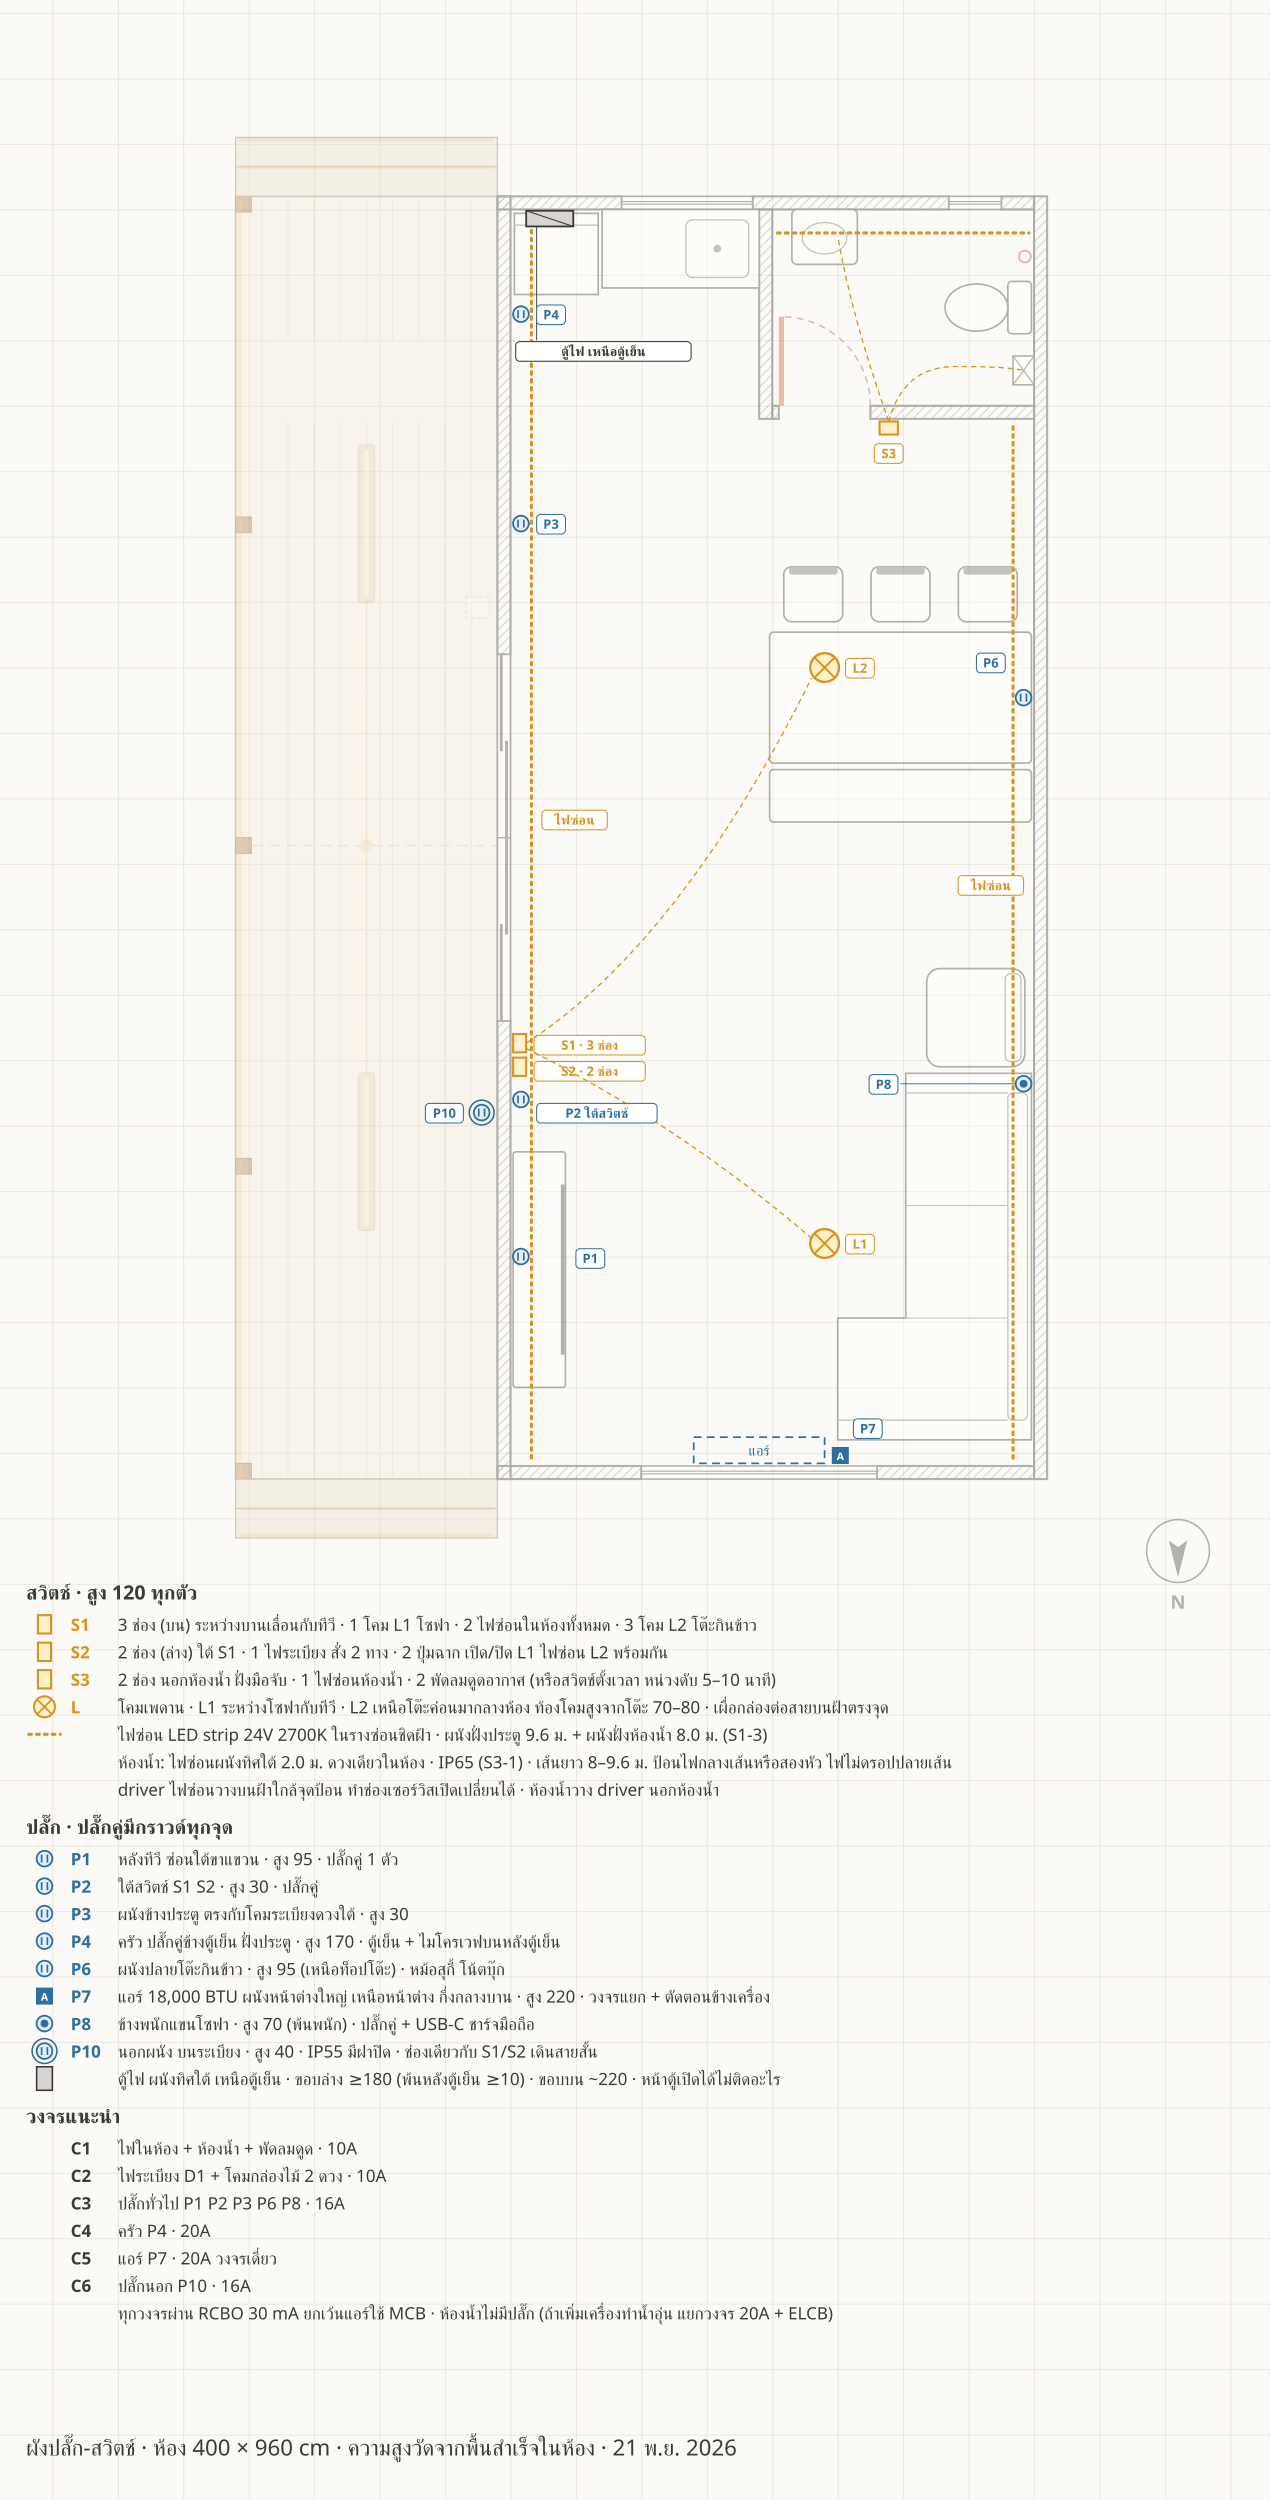
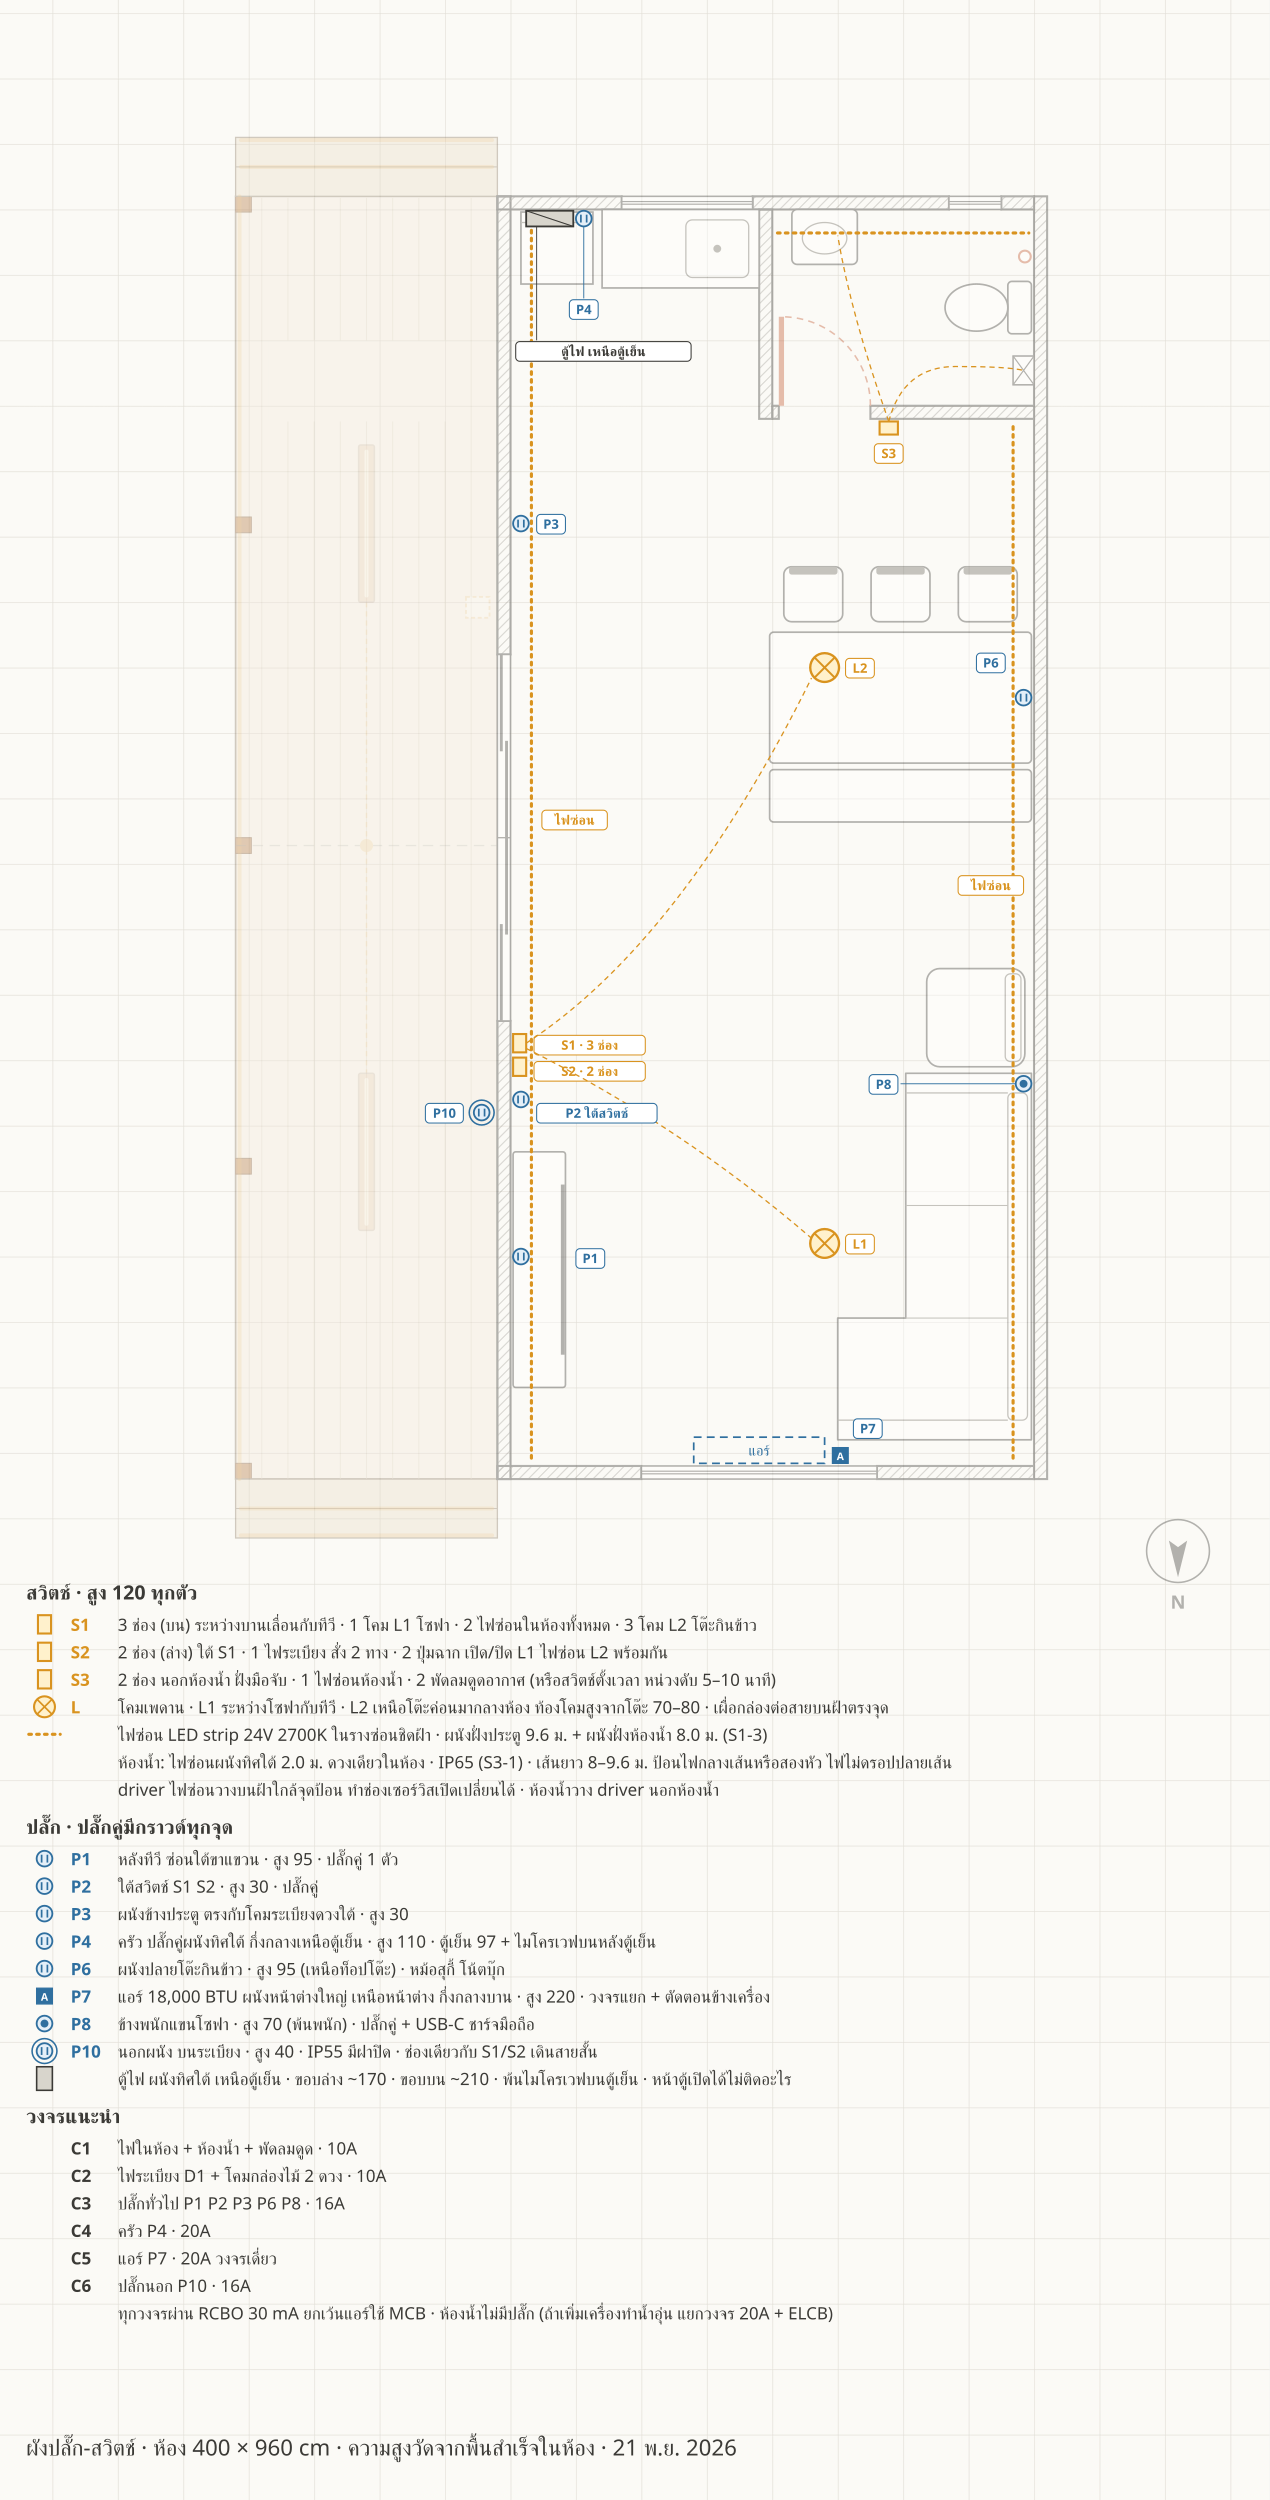
<svg xmlns="http://www.w3.org/2000/svg" viewBox="-390 -160 970 1910" width="970" height="1910" font-family="Leelawadee UI, Tahoma, sans-serif">
  <defs>
    <pattern id="grid" width="50" height="50" patternUnits="userSpaceOnUse" x="0" y="0">
      <path d="M50 0H0V50" fill="none" stroke="#e3e0d8" stroke-width="1" />
    </pattern>
    <pattern id="hatch" width="5" height="5" patternUnits="userSpaceOnUse" patternTransform="rotate(45)">
      <line x1="0" y1="0" x2="0" y2="5" stroke="#6d6a62" stroke-width="1" />
    </pattern>
  </defs>
  <rect x="-390" y="-160" width="970" height="1910" fill="#fbfaf6" />
  <rect x="-390" y="-160" width="970" height="1910" fill="url(#grid)" />
  <g opacity="0.38">
    <rect x="-210" y="-10" width="200" height="980" fill="#f1e8da" stroke="#8a7a64" stroke-width="1.3" />
    <line x1="-190" y1="-10" x2="-190" y2="970" stroke="#ddd0bc" stroke-width="0.8" />
    <line x1="-170" y1="-10" x2="-170" y2="970" stroke="#ddd0bc" stroke-width="0.8" />
    <line x1="-150" y1="-10" x2="-150" y2="970" stroke="#ddd0bc" stroke-width="0.8" />
    <line x1="-130" y1="-10" x2="-130" y2="970" stroke="#ddd0bc" stroke-width="0.8" />
    <line x1="-110" y1="-10" x2="-110" y2="970" stroke="#ddd0bc" stroke-width="0.8" />
    <line x1="-90" y1="-10" x2="-90" y2="970" stroke="#ddd0bc" stroke-width="0.8" />
    <line x1="-70" y1="-10" x2="-70" y2="970" stroke="#ddd0bc" stroke-width="0.8" />
    <line x1="-50" y1="-10" x2="-50" y2="970" stroke="#ddd0bc" stroke-width="0.8" />
    <line x1="-30" y1="-10" x2="-30" y2="970" stroke="#ddd0bc" stroke-width="0.8" />
    <rect x="-210" y="-10" width="12" height="12" fill="#b47a45" stroke="#7d5430" stroke-width="0.8" />
    <rect x="-210" y="235" width="12" height="12" fill="#b47a45" stroke="#7d5430" stroke-width="0.8" />
    <rect x="-210" y="480" width="12" height="12" fill="#b47a45" stroke="#7d5430" stroke-width="0.8" />
    <rect x="-210" y="725" width="12" height="12" fill="#b47a45" stroke="#7d5430" stroke-width="0.8" />
    <rect x="-210" y="958" width="12" height="12" fill="#b47a45" stroke="#7d5430" stroke-width="0.8" />
    <rect x="-210" y="-55" width="200" height="45" fill="#e8dcc8" stroke="#8a7a64" stroke-width="1" />
    <rect x="-210" y="970" width="200" height="45" fill="#e8dcc8" stroke="#8a7a64" stroke-width="1" />
    <line x1="-210" y1="-32.5" x2="-10" y2="-32.5" stroke="#8a7a64" stroke-width="0.8" />
    <line x1="-210" y1="992.5" x2="-10" y2="992.5" stroke="#8a7a64" stroke-width="0.8" />
    <rect x="-185" y="100" width="150" height="62" fill="#f1e8da" />
    <g opacity="0.3">
      <line x1="-207" y1="-10" x2="-207" y2="970" stroke="#d9931f" stroke-width="3" stroke-linecap="round" />
      <line x1="-206" y1="-32.5" x2="-14" y2="-32.5" stroke="#d9931f" stroke-width="3" stroke-linecap="round" />
      <line x1="-206" y1="-53" x2="-14" y2="-53" stroke="#d9931f" stroke-width="3" stroke-linecap="round" />
      <line x1="-206" y1="992.5" x2="-14" y2="992.5" stroke="#d9931f" stroke-width="3" stroke-linecap="round" />
      <line x1="-206" y1="1013" x2="-14" y2="1013" stroke="#d9931f" stroke-width="3" stroke-linecap="round" />
      <line x1="-210" y1="486" x2="-10" y2="486" stroke="#6d6a62" stroke-width="1" stroke-dasharray="8 5" />
      <line x1="-110" y1="300" x2="-110" y2="660" stroke="#d9931f" stroke-width="1.2" stroke-dasharray="4 3" />
      <rect x="-116" y="180" width="12" height="120" rx="1.5" fill="#c98b52" stroke="#7d5430" stroke-width="1.2" />
      <line x1="-110" y1="185" x2="-110" y2="295" stroke="#fff1cc" stroke-width="3" stroke-linecap="round" />
      <rect x="-116" y="660" width="12" height="120" rx="1.5" fill="#c98b52" stroke="#7d5430" stroke-width="1.2" />
      <line x1="-110" y1="665" x2="-110" y2="775" stroke="#fff1cc" stroke-width="3" stroke-linecap="round" />
      <circle cx="-110" cy="486" r="5" fill="#d9931f" />
      <rect x="-34" y="296" width="18" height="16" fill="#fff" stroke="#d9931f" stroke-width="1.4" stroke-dasharray="3 2" />
    </g>
    <rect x="-10" y="-10" width="10" height="350" fill="url(#hatch)" stroke="#3b3a36" stroke-width="1.6" />
    <rect x="-10" y="620" width="10" height="350" fill="url(#hatch)" stroke="#3b3a36" stroke-width="1.6" />
    <rect x="400" y="-10" width="10" height="980" fill="url(#hatch)" stroke="#3b3a36" stroke-width="1.6" />
    <rect x="-10" y="-10" width="95" height="10" fill="url(#hatch)" stroke="#3b3a36" stroke-width="1.6" />
    <rect x="185" y="-10" width="150" height="10" fill="url(#hatch)" stroke="#3b3a36" stroke-width="1.6" />
    <rect x="375" y="-10" width="25" height="10" fill="url(#hatch)" stroke="#3b3a36" stroke-width="1.6" />
    <rect x="-10" y="960" width="110" height="10" fill="url(#hatch)" stroke="#3b3a36" stroke-width="1.6" />
    <rect x="280" y="960" width="120" height="10" fill="url(#hatch)" stroke="#3b3a36" stroke-width="1.6" />
    <rect x="85" y="-10" width="100" height="10" fill="#fff" stroke="#3b3a36" stroke-width="1.2" />
    <g stroke="#3b3a36" stroke-width="0.9">
      <line x1="85" y1="-6" x2="185" y2="-6" />
      <line x1="85" y1="-4" x2="185" y2="-4" />
    </g>
    <rect x="335" y="-10" width="40" height="10" fill="#fff" stroke="#3b3a36" stroke-width="1.2" />
    <g stroke="#3b3a36" stroke-width="0.9">
      <line x1="335" y1="-6" x2="375" y2="-6" />
      <line x1="335" y1="-4" x2="375" y2="-4" />
    </g>
    <rect x="100" y="960" width="180" height="10" fill="#fff" stroke="#3b3a36" stroke-width="1.2" />
    <g stroke="#3b3a36" stroke-width="0.9">
      <line x1="100" y1="964" x2="280" y2="964" />
      <line x1="100" y1="966" x2="280" y2="966" />
    </g>
    <rect x="-10" y="340" width="10" height="280" fill="#fff" stroke="#3b3a36" stroke-width="1.2" />
    <g stroke="#3b3a36" stroke-width="2.2">
      <line x1="-7" y1="340" x2="-7" y2="414" />
      <line x1="-7" y1="546" x2="-7" y2="620" />
      <line x1="-3" y1="406" x2="-3" y2="480" />
      <line x1="-3" y1="480" x2="-3" y2="554" />
    </g>
    <line x1="-10" y1="480" x2="0" y2="480" stroke="#3b3a36" stroke-width="1" />
    <rect x="190" y="0" width="10" height="160" fill="url(#hatch)" stroke="#3b3a36" stroke-width="1.6" />
    <rect x="200" y="150" width="5" height="10" fill="url(#hatch)" stroke="#3b3a36" stroke-width="1.6" />
    <rect x="275" y="150" width="125" height="10" fill="url(#hatch)" stroke="#3b3a36" stroke-width="1.6" />
    <rect x="205" y="82" width="4" height="68" fill="#c0562f" />
    <path d="M275 150 A68 68 0 0 0 207 82" fill="none" stroke="#c0562f" stroke-width="1.2" stroke-dasharray="5 4" />
-     <rect x="3" y="3" width="64" height="62" fill="#fff" stroke="#3b3a36" stroke-width="1.3" />
-     <line x1="3" y1="12" x2="67" y2="12" stroke="#6d6a62" stroke-width="1" />
+     <rect x="8" y="2" width="55" height="55" fill="#fff" stroke="#3b3a36" stroke-width="1.3" />
+     <line x1="8" y1="10" x2="63" y2="10" stroke="#6d6a62" stroke-width="1" />
    <rect x="70" y="0" width="120" height="60" fill="#fff" stroke="#3b3a36" stroke-width="1.3" />
    <rect x="134" y="8" width="48" height="44" rx="5" fill="none" stroke="#6d6a62" stroke-width="1" />
    <circle cx="158" cy="30" r="3" fill="#6d6a62" />
    <rect x="215" y="0" width="50" height="42" rx="4" fill="#fff" stroke="#3b3a36" stroke-width="1.3" />
    <ellipse cx="240" cy="22" rx="17" ry="12" fill="none" stroke="#6d6a62" stroke-width="1" />
    <rect x="380" y="55" width="18" height="40" rx="3" fill="#fff" stroke="#3b3a36" stroke-width="1.3" />
    <ellipse cx="356" cy="75" rx="24" ry="18" fill="#fff" stroke="#3b3a36" stroke-width="1.3" />
    <circle cx="393" cy="36" r="4.5" fill="#fff" stroke="#c0562f" stroke-width="1.6" />
    <rect x="384" y="112" width="16" height="22" fill="#fff" stroke="#3b3a36" stroke-width="1.2" />
    <path d="M384 112 L400 134 M400 112 L384 134" stroke="#3b3a36" stroke-width="0.9" />
    <rect x="208.833" y="273" width="45" height="42" rx="6" fill="#fff" stroke="#3b3a36" stroke-width="1.3" />
    <rect x="212.833" y="273" width="37" height="6" rx="2" fill="#6d6a62" />
    <rect x="275.5" y="273" width="45" height="42" rx="6" fill="#fff" stroke="#3b3a36" stroke-width="1.3" />
    <rect x="279.5" y="273" width="37" height="6" rx="2" fill="#6d6a62" />
    <rect x="342.167" y="273" width="45" height="42" rx="6" fill="#fff" stroke="#3b3a36" stroke-width="1.3" />
    <rect x="346.167" y="273" width="37" height="6" rx="2" fill="#6d6a62" />
    <rect x="198" y="323" width="200" height="100" rx="3" fill="#fff" stroke="#3b3a36" stroke-width="1.3" />
    <rect x="198" y="428" width="200" height="40" rx="3" fill="#fff" stroke="#3b3a36" stroke-width="1.3" />
    <rect x="318" y="580" width="75" height="75" rx="10" fill="#fff" stroke="#3b3a36" stroke-width="1.3" />
    <rect x="378" y="584" width="12" height="67" rx="4" fill="none" stroke="#6d6a62" stroke-width="1" />
    <path d="M302 660 H398 V940 H250 V847 H302 Z" stroke-linejoin="round" fill="#fff" stroke="#3b3a36" stroke-width="1.3" />
    <rect x="380" y="675" width="15" height="250" rx="4" fill="none" stroke="#6d6a62" stroke-width="1" />
    <line x1="302" y1="675" x2="380" y2="675" stroke="#6d6a62" stroke-width="1" />
    <line x1="250" y1="925" x2="380" y2="925" stroke="#6d6a62" stroke-width="1" />
    <line x1="302" y1="761" x2="380" y2="761" stroke="#6d6a62" stroke-width="0.8" />
    <line x1="302" y1="847" x2="380" y2="847" stroke="#6d6a62" stroke-width="0.8" />
    <rect x="2" y="720" width="40" height="180" rx="2" fill="#fff" stroke="#3b3a36" stroke-width="1.3" />
    <line x1="40" y1="745" x2="40" y2="875" stroke="#3b3a36" stroke-width="3" />
    <g transform="translate(510 1025)">
      <circle r="24" fill="none" stroke="#3b3a36" stroke-width="1.2" />
      <path d="M0 20 L7 -8 L0 -3 L-7 -8 Z" fill="#3b3a36" />
      <text x="0" y="44" font-size="14" font-weight="600" text-anchor="middle" fill="#3b3a36">N</text>
    </g>
  </g>
  <rect x="2" y="630" width="10" height="14" fill="#fff1cc" stroke="#d9931f" stroke-width="1.6" />
  <rect x="2" y="648" width="10" height="14" fill="#fff1cc" stroke="#d9931f" stroke-width="1.6" />
  <rect x="18" y="631" width="85" height="15" rx="3" fill="#fff" stroke="#d9931f" stroke-width="0.8" />
  <text x="60.5" y="642" font-size="10" font-weight="600" text-anchor="middle" fill="#d9931f">S1 · 3 ช่อง</text>
  <rect x="18" y="651" width="85" height="15" rx="3" fill="#fff" stroke="#d9931f" stroke-width="0.8" />
  <text x="60.5" y="662" font-size="10" font-weight="600" text-anchor="middle" fill="#d9931f">S2 · 2 ช่อง</text>
  <line x1="16" y1="4" x2="16" y2="956" stroke="#d9931f" stroke-width="2.4" stroke-dasharray="2 4" stroke-linecap="round" />
  <line x1="384" y1="166" x2="384" y2="956" stroke="#d9931f" stroke-width="2.4" stroke-dasharray="2 4" stroke-linecap="round" />
  <line x1="204" y1="18" x2="396" y2="18" stroke="#d9931f" stroke-width="2.4" stroke-dasharray="2 4" stroke-linecap="round" />
  <rect x="342" y="509" width="50" height="15" rx="3" fill="#fff" stroke="#d9931f" stroke-width="0.8" />
  <text x="367" y="520" font-size="10" font-weight="600" text-anchor="middle" fill="#d9931f">ไฟซ่อน</text>
  <rect x="24" y="459" width="50" height="15" rx="3" fill="#fff" stroke="#d9931f" stroke-width="0.8" />
  <text x="49" y="470" font-size="10" font-weight="600" text-anchor="middle" fill="#d9931f">ไฟซ่อน</text>
  <path d="M289 162 Q260 80 250 20" fill="none" stroke="#d9931f" stroke-width="1" stroke-dasharray="4 3" />
  <path d="M12 637 Q130 560 230 358" fill="none" stroke="#d9931f" stroke-width="1" stroke-dasharray="4 3" />
  <path d="M12 641 Q130 700 230 786" fill="none" stroke="#d9931f" stroke-width="1" stroke-dasharray="4 3" />
  <circle cx="240" cy="350" r="11" fill="#fff1cc" stroke="#d9931f" stroke-width="1.8" />
  <path d="M232.2 342.2 L247.8 357.8 M247.8 342.2 L232.2 357.8" stroke="#d9931f" stroke-width="1.5" />
  <rect x="256" y="343" width="22" height="15" rx="3" fill="#fff" stroke="#d9931f" stroke-width="0.8" />
  <text x="267" y="354" font-size="10" font-weight="600" text-anchor="middle" fill="#d9931f">L2</text>
  <circle cx="240" cy="790" r="11" fill="#fff1cc" stroke="#d9931f" stroke-width="1.8" />
  <path d="M232.2 782.2 L247.8 797.8 M247.8 782.2 L232.2 797.8" stroke="#d9931f" stroke-width="1.5" />
  <rect x="256" y="783" width="22" height="15" rx="3" fill="#fff" stroke="#d9931f" stroke-width="0.8" />
  <text x="267" y="794" font-size="10" font-weight="600" text-anchor="middle" fill="#d9931f">L1</text>
  <rect x="282" y="162" width="14" height="10" fill="#fff1cc" stroke="#d9931f" stroke-width="1.6" />
  <rect x="278" y="179" width="22" height="15" rx="3" fill="#fff" stroke="#d9931f" stroke-width="0.8" />
  <text x="289" y="190" font-size="10" font-weight="600" text-anchor="middle" fill="#d9931f">S3</text>
  <path d="M289 162 Q300 120 340 120 T392 123" fill="none" stroke="#d9931f" stroke-width="1" stroke-dasharray="4 3" />
  <rect x="12" y="1" width="36" height="12" fill="#d8d5cc" stroke="#3b3a36" stroke-width="1.4" />
  <line x1="12" y1="1" x2="48" y2="13" stroke="#3b3a36" stroke-width="0.8" />
  <line x1="20" y1="13" x2="20" y2="100" stroke="#3b3a36" stroke-width="0.7" />
  <rect x="4" y="101" width="134" height="15" rx="3" fill="#fff" stroke="#3b3a36" stroke-width="0.8" />
  <text x="71" y="112" font-size="10" font-weight="600" text-anchor="middle" fill="#3b3a36">ตู้ไฟ เหนือตู้เย็น</text>
  <circle cx="8" cy="800" r="6" fill="#e4eff8" stroke="#2f6f9f" stroke-width="1.4" />
  <g stroke="#2f6f9f" stroke-width="1.3">
    <line x1="5.8" y1="797" x2="5.8" y2="803" />
    <line x1="10.2" y1="797" x2="10.2" y2="803" />
  </g>
  <rect x="50" y="794" width="22" height="15" rx="3" fill="#fff" stroke="#2f6f9f" stroke-width="0.8" />
  <text x="61" y="805" font-size="10" font-weight="600" text-anchor="middle" fill="#2f6f9f">P1</text>
  <circle cx="8" cy="680" r="6" fill="#e4eff8" stroke="#2f6f9f" stroke-width="1.4" />
  <g stroke="#2f6f9f" stroke-width="1.3">
    <line x1="5.8" y1="677" x2="5.8" y2="683" />
    <line x1="10.2" y1="677" x2="10.2" y2="683" />
  </g>
  <rect x="20" y="683" width="92" height="15" rx="3" fill="#fff" stroke="#2f6f9f" stroke-width="0.8" />
  <text x="66" y="694" font-size="10" font-weight="600" text-anchor="middle" fill="#2f6f9f">P2 ใต้สวิตช์</text>
  <circle cx="8" cy="240" r="6" fill="#e4eff8" stroke="#2f6f9f" stroke-width="1.4" />
  <g stroke="#2f6f9f" stroke-width="1.3">
    <line x1="5.8" y1="237" x2="5.8" y2="243" />
    <line x1="10.2" y1="237" x2="10.2" y2="243" />
  </g>
  <rect x="20" y="233" width="22" height="15" rx="3" fill="#fff" stroke="#2f6f9f" stroke-width="0.8" />
  <text x="31" y="244" font-size="10" font-weight="600" text-anchor="middle" fill="#2f6f9f">P3</text>
-   <circle cx="8" cy="80" r="6" fill="#e4eff8" stroke="#2f6f9f" stroke-width="1.4" />
-   <g stroke="#2f6f9f" stroke-width="1.3">
-     <line x1="5.8" y1="77" x2="5.8" y2="83" />
-     <line x1="10.2" y1="77" x2="10.2" y2="83" />
-   </g>
-   <rect x="20" y="73" width="22" height="15" rx="3" fill="#fff" stroke="#2f6f9f" stroke-width="0.8" />
-   <text x="31" y="84" font-size="10" font-weight="600" text-anchor="middle" fill="#2f6f9f">P4</text>
+   <circle cx="56" cy="7" r="6" fill="#e4eff8" stroke="#2f6f9f" stroke-width="1.4" />
+   <g stroke="#2f6f9f" stroke-width="1.3">
+     <line x1="53.8" y1="4" x2="53.8" y2="10" />
+     <line x1="58.2" y1="4" x2="58.2" y2="10" />
+   </g>
+   <rect x="45" y="69" width="22" height="15" rx="3" fill="#fff" stroke="#2f6f9f" stroke-width="0.8" />
+   <text x="56" y="80" font-size="10" font-weight="600" text-anchor="middle" fill="#2f6f9f">P4</text>
+   <line x1="56" y1="13" x2="56" y2="68" stroke="#2f6f9f" stroke-width="0.7" />
  <circle cx="392" cy="373" r="6" fill="#e4eff8" stroke="#2f6f9f" stroke-width="1.4" />
  <g stroke="#2f6f9f" stroke-width="1.3">
    <line x1="389.8" y1="370" x2="389.8" y2="376" />
    <line x1="394.2" y1="370" x2="394.2" y2="376" />
  </g>
  <rect x="356" y="339" width="22" height="15" rx="3" fill="#fff" stroke="#2f6f9f" stroke-width="0.8" />
  <text x="367" y="350" font-size="10" font-weight="600" text-anchor="middle" fill="#2f6f9f">P6</text>
  <rect x="140" y="938" width="100" height="20" fill="none" stroke="#2f6f9f" stroke-width="1.3" stroke-dasharray="6 4" />
  <text x="190" y="952" font-size="11" font-weight="400" text-anchor="middle" fill="#2f6f9f">แอร์</text>
  <rect x="246" y="946" width="12" height="12" fill="#2f6f9f" stroke="#2f6f9f" />
  <text x="252" y="955.5" font-size="8" font-weight="700" text-anchor="middle" fill="#fff">A</text>
  <rect x="262" y="924" width="22" height="15" rx="3" fill="#fff" stroke="#2f6f9f" stroke-width="0.8" />
  <text x="273" y="935" font-size="10" font-weight="600" text-anchor="middle" fill="#2f6f9f">P7</text>
  <circle cx="392" cy="668" r="6" fill="#e4eff8" stroke="#2f6f9f" stroke-width="1.4" />
  <g stroke="#2f6f9f" stroke-width="1.3">
    <circle cx="392" cy="668" r="2.4" fill="#2f6f9f" />
  </g>
  <rect x="274" y="661" width="22" height="15" rx="3" fill="#fff" stroke="#2f6f9f" stroke-width="0.8" />
  <text x="285" y="672" font-size="10" font-weight="600" text-anchor="middle" fill="#2f6f9f">P8</text>
  <line x1="386" y1="668" x2="298" y2="668" stroke="#2f6f9f" stroke-width="0.7" />
  <circle cx="-22" cy="690" r="9.5" fill="none" stroke="#2f6f9f" stroke-width="1.2" />
  <circle cx="-22" cy="690" r="6" fill="#e4eff8" stroke="#2f6f9f" stroke-width="1.4" />
  <g stroke="#2f6f9f" stroke-width="1.3">
    <line x1="-24.2" y1="687" x2="-24.2" y2="693" />
    <line x1="-19.8" y1="687" x2="-19.8" y2="693" />
  </g>
  <rect x="-65" y="683" width="29" height="15" rx="3" fill="#fff" stroke="#2f6f9f" stroke-width="0.8" />
  <text x="-50.5" y="694" font-size="10" font-weight="600" text-anchor="middle" fill="#2f6f9f">P10</text>
  <text x="-370" y="1062" font-size="15" font-weight="600" text-anchor="start" fill="#3b3a36">สวิตช์ · สูง 120 ทุกตัว</text>
  <rect x="-361" y="1074" width="10" height="14" fill="#fff1cc" stroke="#d9931f" stroke-width="1.6" />
  <text x="-336" y="1086" font-size="13" font-weight="600" text-anchor="start" fill="#d9931f">S1</text>
  <text x="-300" y="1086" font-size="13" font-weight="400" text-anchor="start" fill="#3b3a36">3 ช่อง (บน) ระหว่างบานเลื่อนกับทีวี · 1 โคม L1 โซฟา · 2 ไฟซ่อนในห้องทั้งหมด · 3 โคม L2 โต๊ะกินข้าว</text>
  <rect x="-361" y="1095" width="10" height="14" fill="#fff1cc" stroke="#d9931f" stroke-width="1.6" />
  <text x="-336" y="1107" font-size="13" font-weight="600" text-anchor="start" fill="#d9931f">S2</text>
  <text x="-300" y="1107" font-size="13" font-weight="400" text-anchor="start" fill="#3b3a36">2 ช่อง (ล่าง) ใต้ S1 · 1 ไฟระเบียง สั่ง 2 ทาง · 2 ปุ่มฉาก เปิด/ปิด L1 ไฟซ่อน L2 พร้อมกัน</text>
  <rect x="-361" y="1116" width="10" height="14" fill="#fff1cc" stroke="#d9931f" stroke-width="1.6" />
  <text x="-336" y="1128" font-size="13" font-weight="600" text-anchor="start" fill="#d9931f">S3</text>
  <text x="-300" y="1128" font-size="13" font-weight="400" text-anchor="start" fill="#3b3a36">2 ช่อง นอกห้องน้ำ ฝั่งมือจับ · 1 ไฟซ่อนห้องน้ำ · 2 พัดลมดูดอากาศ (หรือสวิตช์ตั้งเวลา หน่วงดับ 5–10 นาที)</text>
  <circle cx="-356" cy="1144" r="8" fill="#fff1cc" stroke="#d9931f" stroke-width="1.6" />
  <path d="M-361.6 1138.4 L-350.4 1149.6 M-350.4 1138.4 L-361.6 1149.6" stroke="#d9931f" stroke-width="1.3" />
  <text x="-336" y="1149" font-size="13" font-weight="600" text-anchor="start" fill="#d9931f">L</text>
  <text x="-300" y="1149" font-size="13" font-weight="400" text-anchor="start" fill="#3b3a36">โคมเพดาน · L1 ระหว่างโซฟากับทีวี · L2 เหนือโต๊ะค่อนมากลางห้อง ท้องโคมสูงจากโต๊ะ 70–80 · เผื่อกล่องต่อสายบนฝ้าตรงจุด</text>
  <line x1="-368" y1="1165" x2="-344" y2="1165" stroke="#d9931f" stroke-width="2.4" stroke-dasharray="2 4" stroke-linecap="round" />
  <text x="-300" y="1170" font-size="13" font-weight="400" text-anchor="start" fill="#3b3a36">ไฟซ่อน LED strip 24V 2700K ในรางซ่อนชิดฝ้า · ผนังฝั่งประตู 9.6 ม. + ผนังฝั่งห้องน้ำ 8.0 ม. (S1-3)</text>
  <text x="-300" y="1191" font-size="13" font-weight="400" text-anchor="start" fill="#3b3a36">ห้องน้ำ: ไฟซ่อนผนังทิศใต้ 2.0 ม. ดวงเดียวในห้อง · IP65 (S3-1) · เส้นยาว 8–9.6 ม. ป้อนไฟกลางเส้นหรือสองหัว ไฟไม่ดรอปปลายเส้น</text>
  <text x="-300" y="1212" font-size="13" font-weight="400" text-anchor="start" fill="#3b3a36">driver ไฟซ่อนวางบนฝ้าใกล้จุดป้อน ทำช่องเซอร์วิสเปิดเปลี่ยนได้ · ห้องน้ำวาง driver นอกห้องน้ำ</text>
  <text x="-370" y="1241" font-size="15" font-weight="600" text-anchor="start" fill="#3b3a36">ปลั๊ก · ปลั๊กคู่มีกราวด์ทุกจุด</text>
  <circle cx="-356" cy="1260" r="6" fill="#e4eff8" stroke="#2f6f9f" stroke-width="1.4" />
  <g stroke="#2f6f9f" stroke-width="1.3">
    <line x1="-358.2" y1="1257" x2="-358.2" y2="1263" />
    <line x1="-353.8" y1="1257" x2="-353.8" y2="1263" />
  </g>
  <text x="-336" y="1265" font-size="13" font-weight="600" text-anchor="start" fill="#2f6f9f">P1</text>
  <text x="-300" y="1265" font-size="13" font-weight="400" text-anchor="start" fill="#3b3a36">หลังทีวี ซ่อนใต้ขาแขวน · สูง 95 · ปลั๊กคู่ 1 ตัว</text>
  <circle cx="-356" cy="1281" r="6" fill="#e4eff8" stroke="#2f6f9f" stroke-width="1.4" />
  <g stroke="#2f6f9f" stroke-width="1.3">
    <line x1="-358.2" y1="1278" x2="-358.2" y2="1284" />
    <line x1="-353.8" y1="1278" x2="-353.8" y2="1284" />
  </g>
  <text x="-336" y="1286" font-size="13" font-weight="600" text-anchor="start" fill="#2f6f9f">P2</text>
  <text x="-300" y="1286" font-size="13" font-weight="400" text-anchor="start" fill="#3b3a36">ใต้สวิตช์ S1 S2 · สูง 30 · ปลั๊กคู่</text>
  <circle cx="-356" cy="1302" r="6" fill="#e4eff8" stroke="#2f6f9f" stroke-width="1.4" />
  <g stroke="#2f6f9f" stroke-width="1.3">
    <line x1="-358.2" y1="1299" x2="-358.2" y2="1305" />
    <line x1="-353.8" y1="1299" x2="-353.8" y2="1305" />
  </g>
  <text x="-336" y="1307" font-size="13" font-weight="600" text-anchor="start" fill="#2f6f9f">P3</text>
  <text x="-300" y="1307" font-size="13" font-weight="400" text-anchor="start" fill="#3b3a36">ผนังข้างประตู ตรงกับโคมระเบียงดวงใต้ · สูง 30</text>
  <circle cx="-356" cy="1323" r="6" fill="#e4eff8" stroke="#2f6f9f" stroke-width="1.4" />
  <g stroke="#2f6f9f" stroke-width="1.3">
    <line x1="-358.2" y1="1320" x2="-358.2" y2="1326" />
    <line x1="-353.8" y1="1320" x2="-353.8" y2="1326" />
  </g>
  <text x="-336" y="1328" font-size="13" font-weight="600" text-anchor="start" fill="#2f6f9f">P4</text>
-   <text x="-300" y="1328" font-size="13" font-weight="400" text-anchor="start" fill="#3b3a36">ครัว ปลั๊กคู่ข้างตู้เย็น ฝั่งประตู · สูง 170 · ตู้เย็น + ไมโครเวฟบนหลังตู้เย็น</text>
+   <text x="-300" y="1328" font-size="13" font-weight="400" text-anchor="start" fill="#3b3a36">ครัว ปลั๊กคู่ผนังทิศใต้ กึ่งกลางเหนือตู้เย็น · สูง 110 · ตู้เย็น 97 + ไมโครเวฟบนหลังตู้เย็น</text>
  <circle cx="-356" cy="1344" r="6" fill="#e4eff8" stroke="#2f6f9f" stroke-width="1.4" />
  <g stroke="#2f6f9f" stroke-width="1.3">
    <line x1="-358.2" y1="1341" x2="-358.2" y2="1347" />
    <line x1="-353.8" y1="1341" x2="-353.8" y2="1347" />
  </g>
  <text x="-336" y="1349" font-size="13" font-weight="600" text-anchor="start" fill="#2f6f9f">P6</text>
  <text x="-300" y="1349" font-size="13" font-weight="400" text-anchor="start" fill="#3b3a36">ผนังปลายโต๊ะกินข้าว · สูง 95 (เหนือท็อปโต๊ะ) · หม้อสุกี้ โน้ตบุ๊ก</text>
  <rect x="-362" y="1359" width="12" height="12" fill="#2f6f9f" stroke="#2f6f9f" />
  <text x="-356" y="1368.5" font-size="8" font-weight="700" text-anchor="middle" fill="#fff">A</text>
  <text x="-336" y="1370" font-size="13" font-weight="600" text-anchor="start" fill="#2f6f9f">P7</text>
  <text x="-300" y="1370" font-size="13" font-weight="400" text-anchor="start" fill="#3b3a36">แอร์ 18,000 BTU ผนังหน้าต่างใหญ่ เหนือหน้าต่าง กึ่งกลางบาน · สูง 220 · วงจรแยก + ตัดตอนข้างเครื่อง</text>
  <circle cx="-356" cy="1386" r="6" fill="#e4eff8" stroke="#2f6f9f" stroke-width="1.4" />
  <g stroke="#2f6f9f" stroke-width="1.3">
    <circle cx="-356" cy="1386" r="2.4" fill="#2f6f9f" />
  </g>
  <text x="-336" y="1391" font-size="13" font-weight="600" text-anchor="start" fill="#2f6f9f">P8</text>
  <text x="-300" y="1391" font-size="13" font-weight="400" text-anchor="start" fill="#3b3a36">ข้างพนักแขนโซฟา · สูง 70 (พ้นพนัก) · ปลั๊กคู่ + USB-C ชาร์จมือถือ</text>
  <circle cx="-356" cy="1407" r="9.5" fill="none" stroke="#2f6f9f" stroke-width="1.2" />
  <circle cx="-356" cy="1407" r="6" fill="#e4eff8" stroke="#2f6f9f" stroke-width="1.4" />
  <g stroke="#2f6f9f" stroke-width="1.3">
    <line x1="-358.2" y1="1404" x2="-358.2" y2="1410" />
    <line x1="-353.8" y1="1404" x2="-353.8" y2="1410" />
  </g>
  <text x="-336" y="1412" font-size="13" font-weight="600" text-anchor="start" fill="#2f6f9f">P10</text>
  <text x="-300" y="1412" font-size="13" font-weight="400" text-anchor="start" fill="#3b3a36">นอกผนัง บนระเบียง · สูง 40 · IP55 มีฝาปิด · ช่องเดียวกับ S1/S2 เดินสายสั้น</text>
  <rect x="-362" y="1419" width="12" height="18" fill="#d8d5cc" stroke="#3b3a36" stroke-width="1.2" />
-   <text x="-300" y="1433" font-size="13" font-weight="400" text-anchor="start" fill="#3b3a36">ตู้ไฟ ผนังทิศใต้ เหนือตู้เย็น · ขอบล่าง ≥180 (พ้นหลังตู้เย็น ≥10) · ขอบบน ~220 · หน้าตู้เปิดได้ไม่ติดอะไร</text>
+   <text x="-300" y="1433" font-size="13" font-weight="400" text-anchor="start" fill="#3b3a36">ตู้ไฟ ผนังทิศใต้ เหนือตู้เย็น · ขอบล่าง ~170 · ขอบบน ~210 · พ้นไมโครเวฟบนตู้เย็น · หน้าตู้เปิดได้ไม่ติดอะไร</text>
  <text x="-370" y="1462" font-size="15" font-weight="600" text-anchor="start" fill="#3b3a36">วงจรแนะนำ</text>
  <text x="-336" y="1486" font-size="13" font-weight="600" text-anchor="start" fill="#3b3a36">C1</text>
  <text x="-300" y="1486" font-size="13" font-weight="400" text-anchor="start" fill="#3b3a36">ไฟในห้อง + ห้องน้ำ + พัดลมดูด · 10A</text>
  <text x="-336" y="1507" font-size="13" font-weight="600" text-anchor="start" fill="#3b3a36">C2</text>
  <text x="-300" y="1507" font-size="13" font-weight="400" text-anchor="start" fill="#3b3a36">ไฟระเบียง D1 + โคมกล่องไม้ 2 ดวง · 10A</text>
  <text x="-336" y="1528" font-size="13" font-weight="600" text-anchor="start" fill="#3b3a36">C3</text>
  <text x="-300" y="1528" font-size="13" font-weight="400" text-anchor="start" fill="#3b3a36">ปลั๊กทั่วไป P1 P2 P3 P6 P8 · 16A</text>
  <text x="-336" y="1549" font-size="13" font-weight="600" text-anchor="start" fill="#3b3a36">C4</text>
  <text x="-300" y="1549" font-size="13" font-weight="400" text-anchor="start" fill="#3b3a36">ครัว P4 · 20A</text>
  <text x="-336" y="1570" font-size="13" font-weight="600" text-anchor="start" fill="#3b3a36">C5</text>
  <text x="-300" y="1570" font-size="13" font-weight="400" text-anchor="start" fill="#3b3a36">แอร์ P7 · 20A วงจรเดี่ยว</text>
  <text x="-336" y="1591" font-size="13" font-weight="600" text-anchor="start" fill="#3b3a36">C6</text>
  <text x="-300" y="1591" font-size="13" font-weight="400" text-anchor="start" fill="#3b3a36">ปลั๊กนอก P10 · 16A</text>
  <text x="-300" y="1612" font-size="13" font-weight="400" text-anchor="start" fill="#3b3a36">ทุกวงจรผ่าน RCBO 30 mA ยกเว้นแอร์ใช้ MCB · ห้องน้ำไม่มีปลั๊ก (ถ้าเพิ่มเครื่องทำน้ำอุ่น แยกวงจร 20A + ELCB)</text>
  <text x="-370" y="1716" font-size="17" font-weight="400" text-anchor="start" fill="#3b3a36">ผังปลั๊ก-สวิตช์ · ห้อง 400 × 960 cm · ความสูงวัดจากพื้นสำเร็จในห้อง · 21 พ.ย. 2026</text>
</svg>
